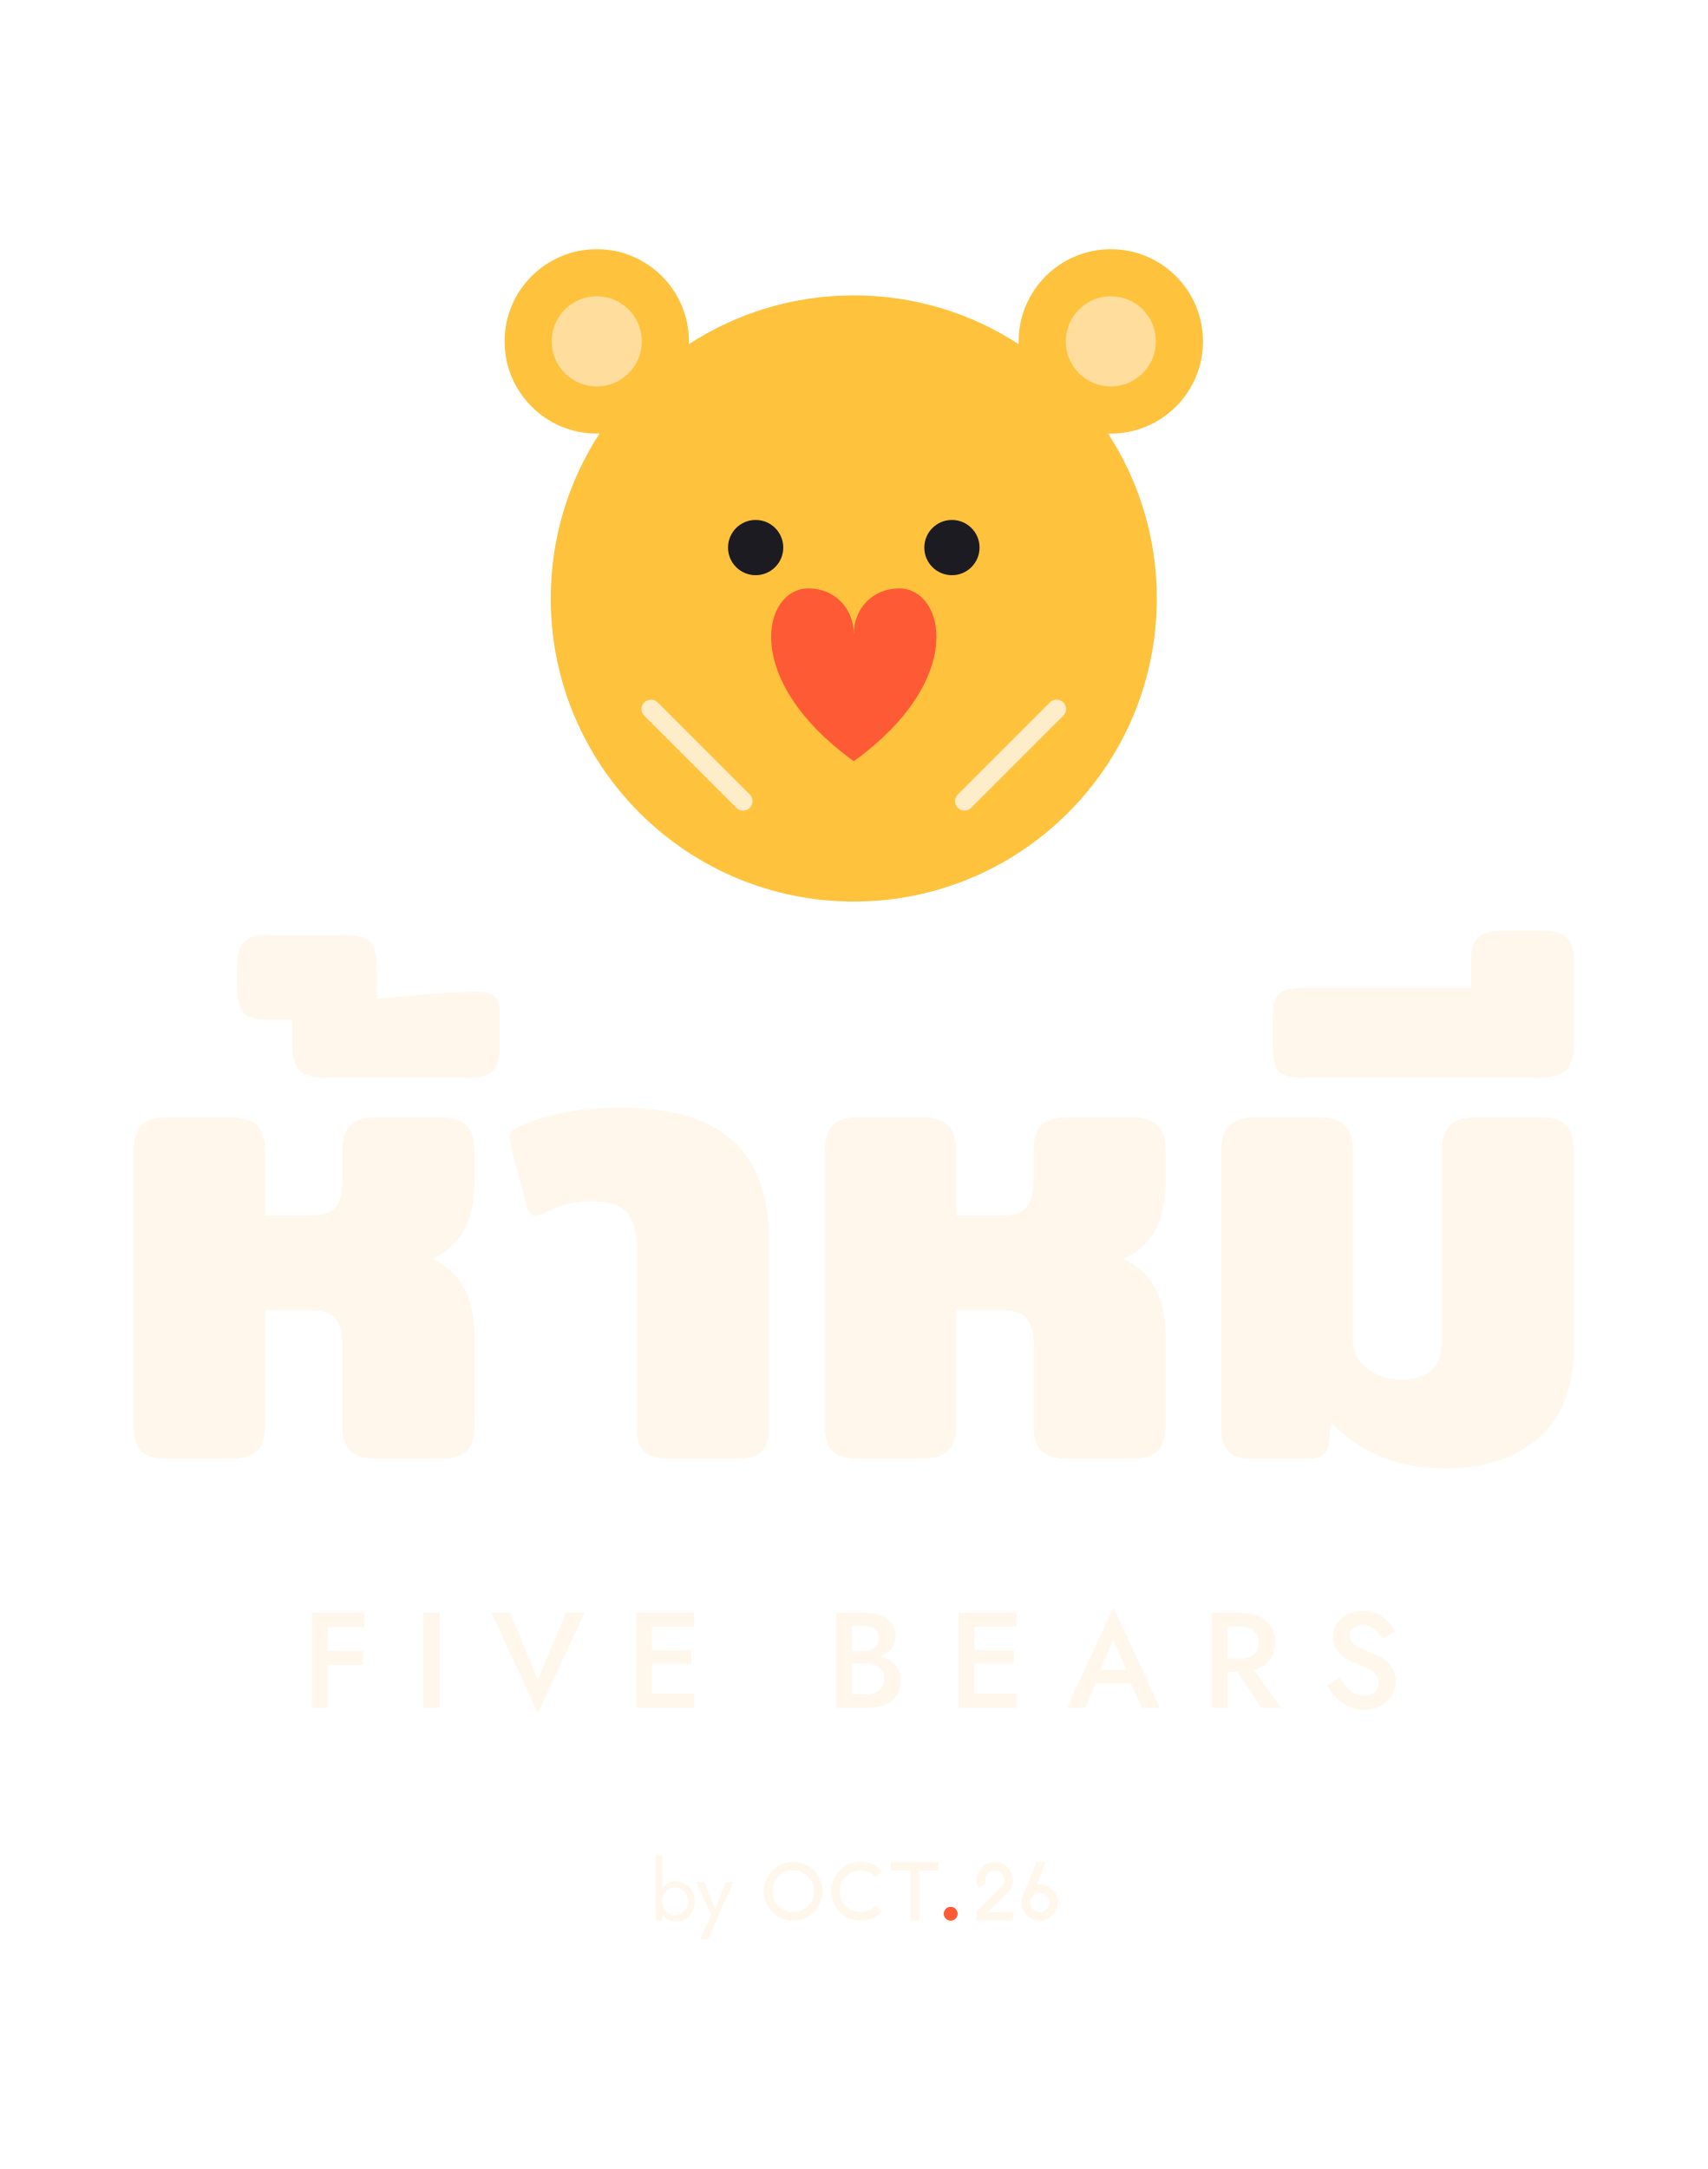
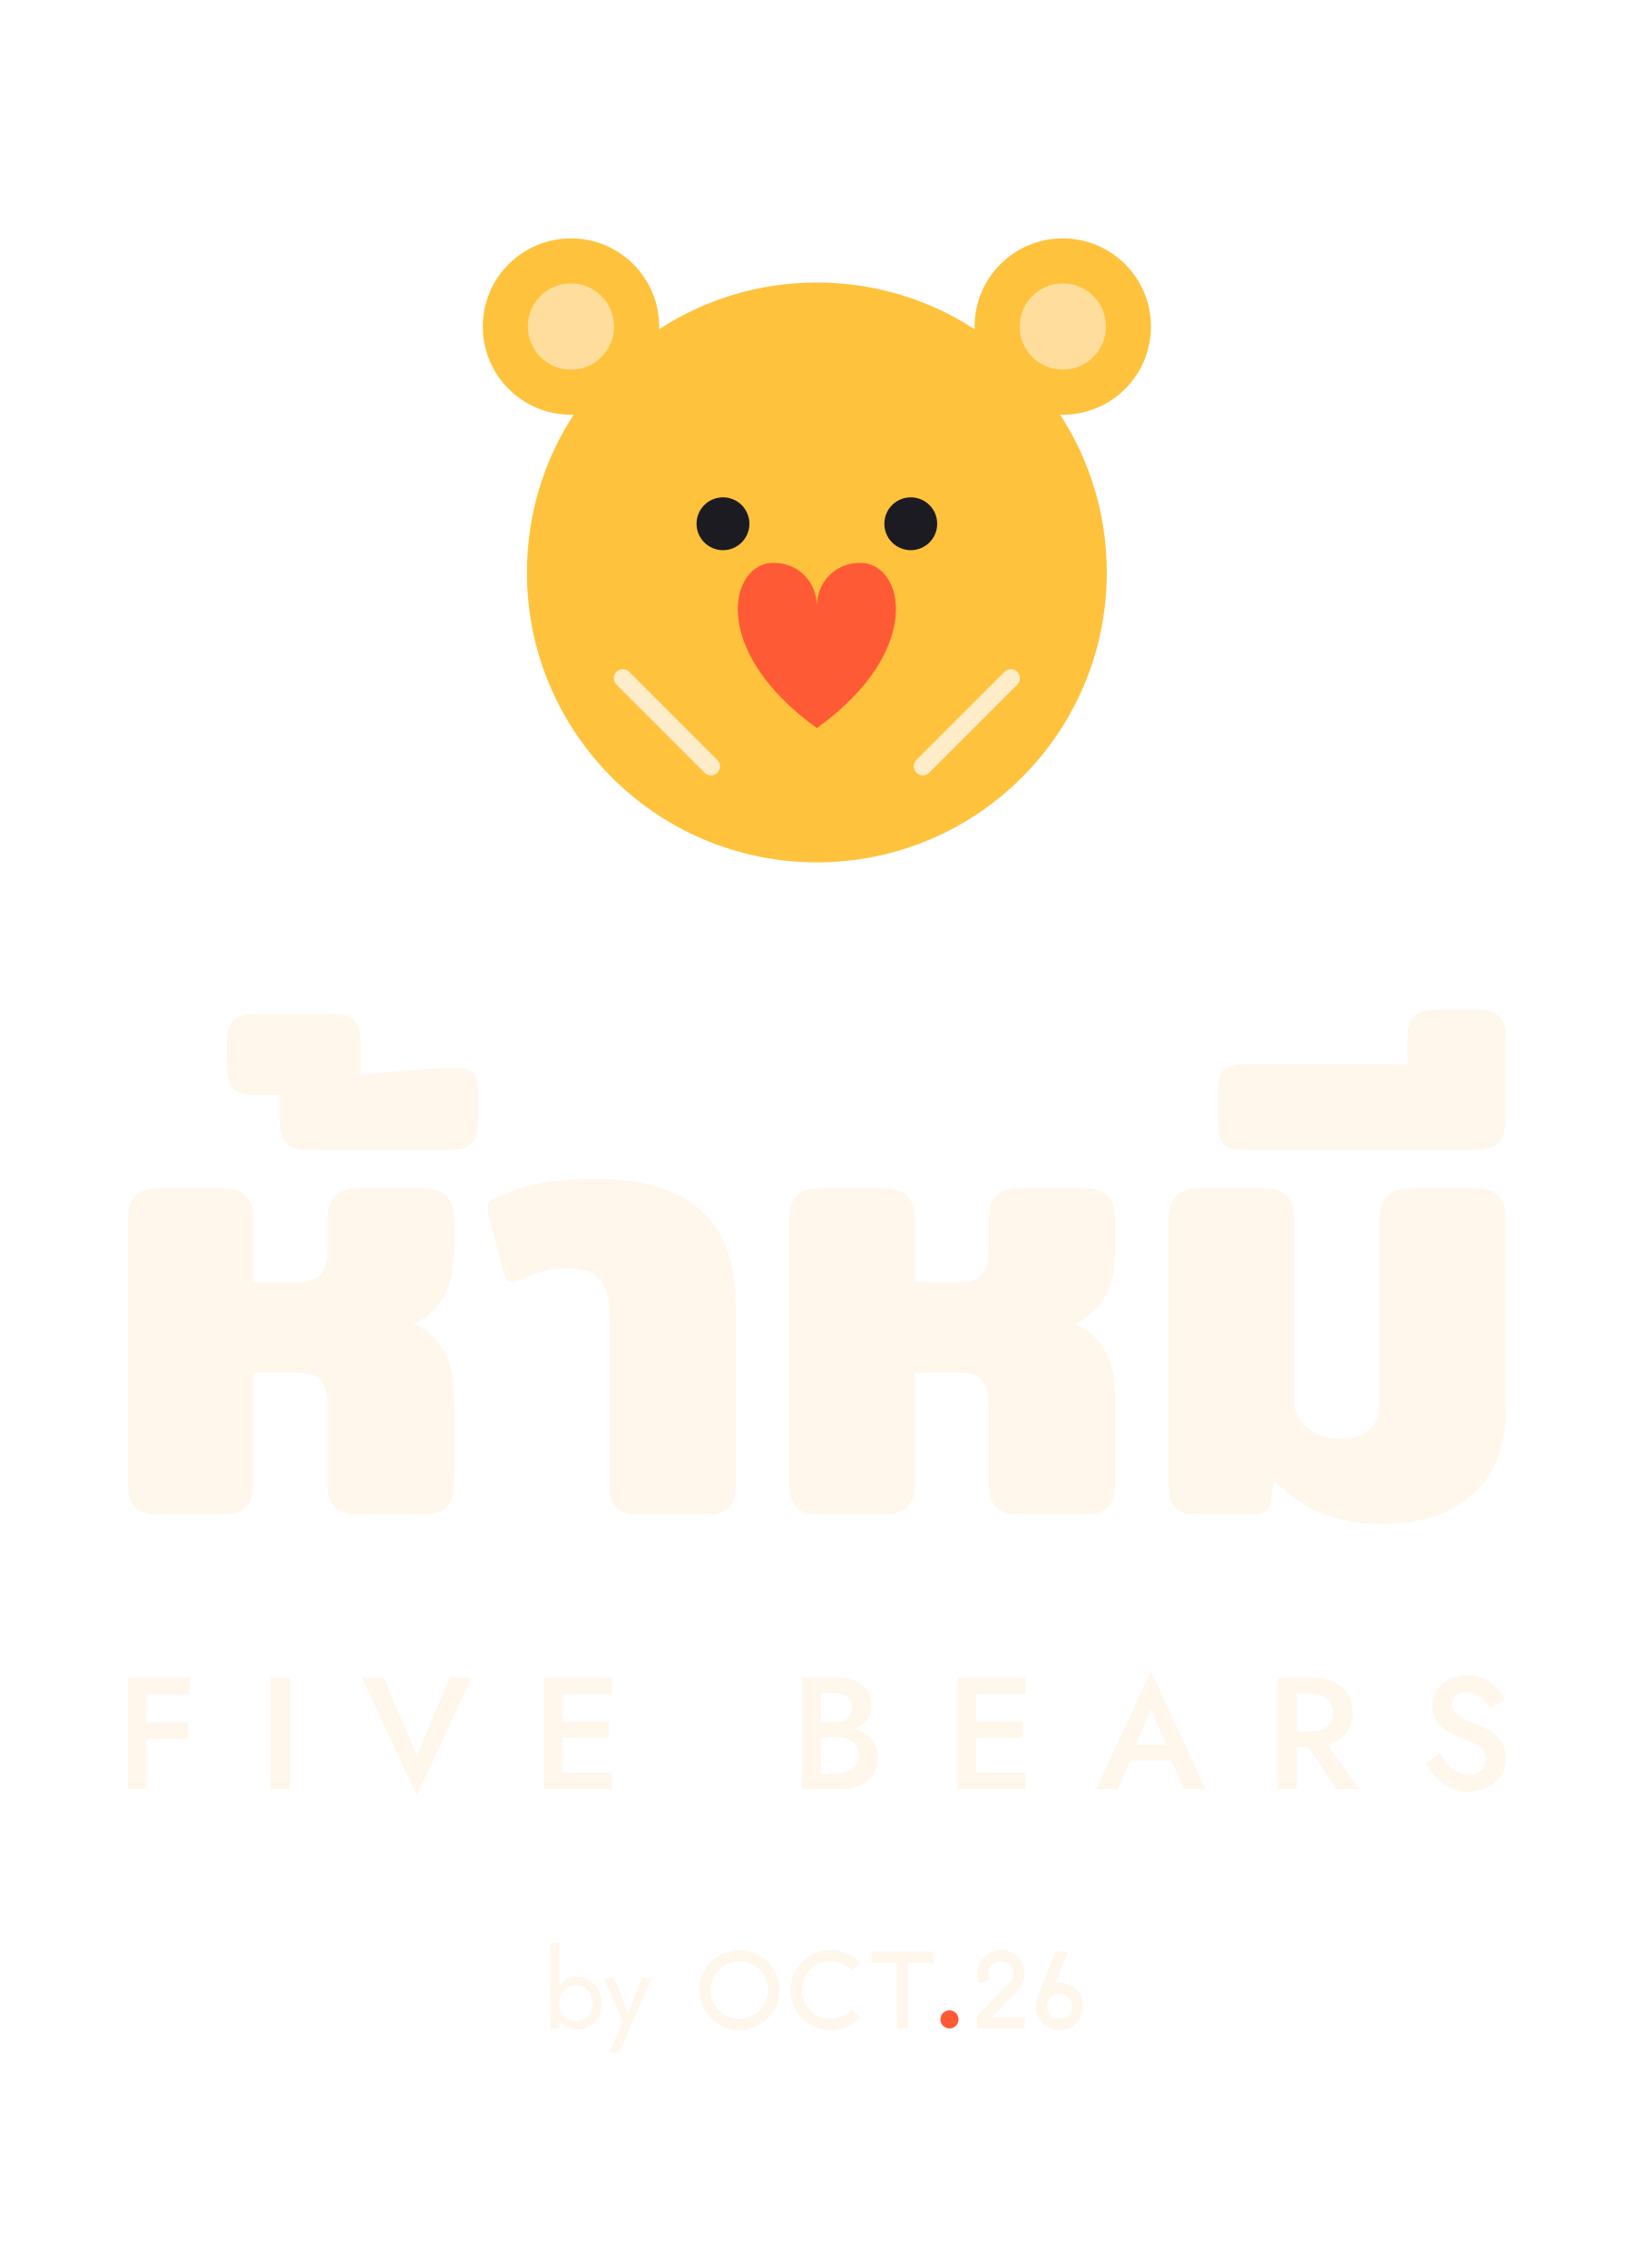
- <svg xmlns="http://www.w3.org/2000/svg" viewBox="0 0 600 762" width="600" height="762">
+ <svg xmlns="http://www.w3.org/2000/svg" viewBox="0 0 600 833" width="600" height="833">
  <g transform="translate(300.00,210.25) scale(2.5544)">
    <path d="M 35.355,-48.034 C 28.353,-48.034 22.676,-42.357 22.676,-35.355 C 22.676,-35.228 22.682,-35.101 22.685,-34.975 C 16.157,-39.218 8.366,-41.685 0.000,-41.685 C -8.366,-41.685 -16.157,-39.218 -22.685,-34.975 C -22.681,-35.102 -22.676,-35.228 -22.676,-35.355 C -22.676,-42.358 -28.353,-48.034 -35.355,-48.034 C -42.358,-48.034 -48.034,-42.358 -48.034,-35.355 C -48.034,-28.353 -42.358,-22.676 -35.355,-22.676 C -35.227,-22.676 -35.101,-22.682 -34.975,-22.685 C -39.218,-16.157 -41.685,-8.367 -41.685,-0.001 C -41.685,23.022 -23.022,41.685 -0.000,41.685 C 23.022,41.685 41.685,23.022 41.685,0.000 C 41.685,-8.367 39.218,-16.157 34.975,-22.685 C 35.101,-22.682 35.227,-22.676 35.355,-22.676 C 42.357,-22.676 48.034,-28.353 48.034,-35.355 C 48.034,-42.358 42.358,-48.034 35.355,-48.034 Z" fill="#FFC23C" />
    <circle cx="-35.36" cy="-35.36" r="6.2" fill="#FFF6EC" opacity="0.55" />
    <circle cx="35.36" cy="-35.36" r="6.2" fill="#FFF6EC" opacity="0.55" />
    <line x1="-15.23" y1="27.88" x2="-27.90" y2="15.21" stroke="#FFF6EC" stroke-width="2.6" stroke-linecap="round" opacity="0.8" />
    <line x1="15.23" y1="27.88" x2="27.90" y2="15.21" stroke="#FFF6EC" stroke-width="2.6" stroke-linecap="round" opacity="0.8" />
    <circle cx="-13.5" cy="-7" r="3.8" fill="#1C1B22" />
    <circle cx="13.5" cy="-7" r="3.8" fill="#1C1B22" />
    <path d="M0.00,22.38 C-15.62,11.12 -12.50,-1.38 -6.25,-1.38 C-2.50,-1.38 0.00,1.50 0.00,4.88 C0.00,1.50 2.50,-1.38 6.25,-1.38 C12.50,-1.38 15.62,11.12 0.00,22.38 Z" fill="#FF5A36" />
  </g>
-   <path transform="translate(37.16,512.46)" d="M9.823 -11.423V-108.287Q9.823 -114.226 12.565 -117.082Q15.306 -119.938 21.703 -119.938H43.635Q50.26 -119.938 53.115 -117.082Q55.971 -114.226 55.971 -108.287V-85.441H72.191Q78.588 -85.441 80.872 -88.525Q83.157 -91.61 83.157 -98.006V-108.287Q83.157 -114.226 85.898 -117.082Q88.64 -119.938 95.265 -119.938H117.425Q124.05 -119.938 126.791 -117.082Q129.533 -114.226 129.533 -108.287V-96.864Q129.533 -76.76 114.683 -70.135Q129.533 -63.51 129.533 -43.406V-11.423Q129.533 -5.483 126.791 -2.741Q124.05 0.0 117.425 0.0H95.265Q88.64 0.0 85.898 -2.741Q83.157 -5.483 83.157 -11.423V-39.979Q83.157 -46.147 80.872 -49.117Q78.588 -52.087 72.648 -52.087H55.971V-11.423Q55.971 -5.483 53.115 -2.741Q50.26 0.0 43.635 0.0H21.703Q15.078 0.0 12.451 -2.741Q9.823 -5.483 9.823 -11.423ZM65.566 -145.524V-154.206H56.656Q50.488 -154.206 48.318 -156.833Q46.147 -159.46 46.147 -165.171V-172.939Q46.147 -178.65 48.318 -181.277Q50.488 -183.905 56.656 -183.905H84.299Q90.924 -183.905 93.095 -181.277Q95.265 -178.65 95.265 -172.253V-161.516Q118.795 -164.029 130.447 -164.029Q135.016 -164.029 136.729 -162.202Q138.442 -160.374 138.442 -156.033V-144.839Q138.442 -138.899 136.158 -136.386Q133.873 -133.873 127.705 -133.873H77.217Q70.363 -133.873 67.965 -136.501Q65.566 -139.128 65.566 -145.524ZM186.646 -10.052V-73.333Q186.646 -82.7 182.991 -86.584Q179.336 -90.467 171.111 -90.467Q162.43 -90.467 155.12 -86.812Q152.835 -85.441 151.007 -85.441Q148.723 -85.441 148.037 -88.183L142.326 -109.886L141.869 -113.084Q141.869 -114.226 142.44 -114.912Q143.012 -115.597 144.382 -116.283Q159.689 -123.365 180.478 -123.365Q207.207 -123.365 220.114 -111.942Q233.022 -100.519 233.022 -76.76V-10.052Q233.022 0.0 222.513 0.0H197.155Q186.646 0.0 186.646 -10.052ZM252.669 -11.423V-108.287Q252.669 -114.226 255.41 -117.082Q258.152 -119.938 264.548 -119.938H286.48Q293.105 -119.938 295.961 -117.082Q298.816 -114.226 298.816 -108.287V-85.441H315.037Q321.433 -85.441 323.718 -88.525Q326.002 -91.61 326.002 -98.006V-108.287Q326.002 -114.226 328.744 -117.082Q331.485 -119.938 338.11 -119.938H360.27Q366.895 -119.938 369.637 -117.082Q372.378 -114.226 372.378 -108.287V-96.864Q372.378 -76.76 357.529 -70.135Q372.378 -63.51 372.378 -43.406V-11.423Q372.378 -5.483 369.637 -2.741Q366.895 0.0 360.27 0.0H338.11Q331.485 0.0 328.744 -2.741Q326.002 -5.483 326.002 -11.423V-39.979Q326.002 -46.147 323.718 -49.117Q321.433 -52.087 315.493 -52.087H298.816V-11.423Q298.816 -5.483 295.961 -2.741Q293.105 0.0 286.48 0.0H264.548Q257.923 0.0 255.296 -2.741Q252.669 -5.483 252.669 -11.423ZM430.634 -12.565 429.72 -5.026Q429.035 0.0 422.638 0.0H402.306Q392.025 0.0 392.025 -10.052V-108.287Q392.025 -114.226 394.767 -117.082Q397.508 -119.938 404.133 -119.938H426.293Q432.69 -119.938 435.431 -117.082Q438.173 -114.226 438.173 -108.287V-41.578Q438.173 -35.639 443.084 -31.755Q447.996 -27.871 455.307 -27.871Q469.471 -27.871 469.471 -41.122V-108.287Q469.471 -114.226 472.326 -117.082Q475.182 -119.938 481.807 -119.938H503.967Q510.364 -119.938 513.105 -117.082Q515.847 -114.226 515.847 -108.287V-39.294Q515.847 -18.048 503.51 -7.31Q491.174 3.427 470.384 3.427Q446.168 3.427 430.634 -12.565ZM410.073 -145.296V-153.977Q410.073 -161.059 412.129 -163.23Q414.185 -165.4 421.039 -165.4H479.751V-174.766Q479.751 -180.935 482.378 -183.219Q485.005 -185.504 490.717 -185.504H504.881Q510.592 -185.504 513.219 -183.219Q515.847 -180.935 515.847 -174.766V-146.438Q515.847 -139.585 513.334 -136.729Q510.821 -133.873 503.51 -133.873H421.039Q414.185 -133.873 412.129 -136.044Q410.073 -138.214 410.073 -145.296Z" fill="#FFF6EC" />
-   <path transform="translate(105.85,600.00)" d="M7.213 -28.374H22.164V-33.437H7.213ZM7.213 -15.094H21.686V-20.014H7.213ZM3.726 -33.437V0.0H9.267V-33.437ZM42.942 -33.437V0.0H48.675V-33.437ZM83.162 -9.936 73.322 -33.437H66.826L83.162 1.863L99.546 -33.437H93.002ZM121.185 0.0H138.046V-4.968H121.185ZM121.185 -28.469H138.046V-33.437H121.185ZM121.185 -15.476H137.091V-20.349H121.185ZM117.698 -33.437V0.0H123.239V-33.437ZM192.262 -17.244H198.042Q201.242 -17.244 203.63 -18.151Q206.019 -19.059 207.38 -20.802Q208.742 -22.546 208.742 -25.03Q208.742 -27.896 207.38 -29.759Q206.019 -31.622 203.63 -32.529Q201.242 -33.437 198.042 -33.437H187.963V0.0H198.615Q202.197 0.0 204.896 -1.027Q207.595 -2.054 209.124 -4.203Q210.652 -6.353 210.652 -9.649Q210.652 -12.037 209.697 -13.757Q208.742 -15.476 207.07 -16.575Q205.398 -17.674 203.224 -18.223Q201.051 -18.772 198.615 -18.772H192.262V-15.62H198.281Q199.714 -15.62 200.908 -15.309Q202.102 -14.999 203.009 -14.306Q203.917 -13.614 204.395 -12.61Q204.872 -11.607 204.872 -10.222Q204.872 -8.359 204.013 -7.141Q203.153 -5.923 201.672 -5.302Q200.191 -4.681 198.281 -4.681H193.599V-28.803H197.66Q200.048 -28.803 201.505 -27.657Q202.962 -26.511 202.962 -24.409Q202.962 -23.024 202.293 -22.044Q201.624 -21.065 200.43 -20.54Q199.236 -20.014 197.66 -20.014H192.262ZM234.488 0.0H251.35V-4.968H234.488ZM234.488 -28.469H251.35V-33.437H234.488ZM234.488 -15.476H250.394V-20.349H234.488ZM231.001 -33.437V0.0H236.542V-33.437ZM276.618 -8.598H294.292L293.241 -13.375H277.717ZM285.36 -23.979 290.71 -11.56 290.805 -10.174 295.343 0.0H301.744L285.36 -35.3L269.023 0.0H275.376L280.01 -10.461L280.105 -11.703ZM326.821 -15.954 337.426 0.0H344.256L332.888 -15.954ZM319.895 -33.437V0.0H325.532V-33.437ZM323.239 -28.565H329.974Q331.932 -28.565 333.365 -27.896Q334.798 -27.227 335.61 -25.985Q336.423 -24.743 336.423 -22.928Q336.423 -21.161 335.61 -19.895Q334.798 -18.629 333.365 -17.984Q331.932 -17.339 329.974 -17.339H323.239V-12.658H330.213Q333.891 -12.658 336.566 -13.948Q339.241 -15.238 340.745 -17.578Q342.25 -19.919 342.25 -23.071Q342.25 -26.224 340.745 -28.541Q339.241 -30.857 336.566 -32.147Q333.891 -33.437 330.213 -33.437H323.239ZM364.844 -10.795 360.64 -7.834Q361.739 -5.541 363.626 -3.583Q365.513 -1.624 368.02 -0.454Q370.528 0.717 373.442 0.717Q375.591 0.717 377.574 0.024Q379.556 -0.669 381.132 -1.935Q382.709 -3.2 383.64 -5.063Q384.572 -6.926 384.572 -9.267Q384.572 -11.464 383.807 -13.112Q383.043 -14.76 381.825 -15.954Q380.607 -17.148 379.102 -17.96Q377.598 -18.772 376.069 -19.298Q373.394 -20.253 371.722 -21.161Q370.05 -22.068 369.262 -23.095Q368.474 -24.122 368.474 -25.412Q368.474 -26.845 369.573 -27.92Q370.671 -28.995 373.012 -28.995Q374.684 -28.995 375.95 -28.35Q377.215 -27.705 378.171 -26.63Q379.126 -25.555 379.795 -24.313L384.333 -26.893Q383.521 -28.66 381.992 -30.284Q380.464 -31.908 378.266 -32.983Q376.069 -34.058 373.108 -34.058Q370.098 -34.058 367.734 -32.911Q365.369 -31.765 363.984 -29.735Q362.599 -27.705 362.599 -25.03Q362.599 -22.689 363.506 -21.041Q364.414 -19.393 365.799 -18.271Q367.184 -17.148 368.713 -16.408Q370.242 -15.668 371.483 -15.238Q373.585 -14.473 375.209 -13.685Q376.833 -12.897 377.717 -11.775Q378.601 -10.652 378.601 -8.837Q378.601 -6.831 377.168 -5.589Q375.735 -4.347 373.442 -4.347Q371.579 -4.347 370.027 -5.159Q368.474 -5.971 367.208 -7.404Q365.942 -8.837 364.844 -10.795Z" fill="#FFF6EC" />
-   <g transform="translate(228.30,674.77)">
-     <path transform="translate(0.00,0.00)" d="M4.428 -23.027H2.067V0.0H4.428ZM15.794 -6.79Q15.794 -9.004 14.879 -10.583Q13.964 -12.163 12.443 -13.019Q10.923 -13.875 9.063 -13.875Q7.38 -13.875 6.096 -13.019Q4.812 -12.163 4.089 -10.583Q3.365 -9.004 3.365 -6.79Q3.365 -4.605 4.089 -3.011Q4.812 -1.417 6.096 -0.561Q7.38 0.295 9.063 0.295Q10.923 0.295 12.443 -0.561Q13.964 -1.417 14.879 -3.011Q15.794 -4.605 15.794 -6.79ZM13.403 -6.79Q13.403 -5.225 12.768 -4.133Q12.133 -3.041 11.085 -2.48Q10.037 -1.919 8.768 -1.919Q7.735 -1.919 6.731 -2.48Q5.727 -3.041 5.078 -4.133Q4.428 -5.225 4.428 -6.79Q4.428 -8.355 5.078 -9.447Q5.727 -10.539 6.731 -11.1Q7.735 -11.661 8.768 -11.661Q10.037 -11.661 11.085 -11.1Q12.133 -10.539 12.768 -9.447Q13.403 -8.355 13.403 -6.79ZM29.374 -13.58H26.717L22.525 -3.07L23.499 -2.952L19.189 -13.58H16.384L21.58 -1.919L17.861 6.495H20.518Z" fill="#FFF6EC" />
-     <g transform="translate(40.08,0.00)">
-       <g transform="scale(0.20665)">
-         <circle cx="50.00" cy="-50.00" r="42.71" fill="none" stroke="#FFF6EC" stroke-width="14.59" />
-         <path d="M196.08,-21.15 A42.71,42.71 0 1 1 196.08,-78.85" fill="none" stroke="#FFF6EC" stroke-width="14.59" />
-         <rect x="216.05" y="-100.00" width="80.90" height="14.59" fill="#FFF6EC" />
-         <rect x="249.20" y="-100.00" width="14.59" height="100.00" fill="#FFF6EC" />
-         <circle cx="317.77" cy="-11.80" r="11.80" fill="#FF5A36" />
+   <path transform="translate(37.16,556.32)" d="M9.823 -11.423V-108.287Q9.823 -114.226 12.565 -117.082Q15.306 -119.938 21.703 -119.938H43.635Q50.26 -119.938 53.115 -117.082Q55.971 -114.226 55.971 -108.287V-85.441H72.191Q78.588 -85.441 80.872 -88.525Q83.157 -91.61 83.157 -98.006V-108.287Q83.157 -114.226 85.898 -117.082Q88.64 -119.938 95.265 -119.938H117.425Q124.05 -119.938 126.791 -117.082Q129.533 -114.226 129.533 -108.287V-96.864Q129.533 -76.76 114.683 -70.135Q129.533 -63.51 129.533 -43.406V-11.423Q129.533 -5.483 126.791 -2.741Q124.05 0.0 117.425 0.0H95.265Q88.64 0.0 85.898 -2.741Q83.157 -5.483 83.157 -11.423V-39.979Q83.157 -46.147 80.872 -49.117Q78.588 -52.087 72.648 -52.087H55.971V-11.423Q55.971 -5.483 53.115 -2.741Q50.26 0.0 43.635 0.0H21.703Q15.078 0.0 12.451 -2.741Q9.823 -5.483 9.823 -11.423ZM65.566 -145.524V-154.206H56.656Q50.488 -154.206 48.318 -156.833Q46.147 -159.46 46.147 -165.171V-172.939Q46.147 -178.65 48.318 -181.277Q50.488 -183.905 56.656 -183.905H84.299Q90.924 -183.905 93.095 -181.277Q95.265 -178.65 95.265 -172.253V-161.516Q118.795 -164.029 130.447 -164.029Q135.016 -164.029 136.729 -162.202Q138.442 -160.374 138.442 -156.033V-144.839Q138.442 -138.899 136.158 -136.386Q133.873 -133.873 127.705 -133.873H77.217Q70.363 -133.873 67.965 -136.501Q65.566 -139.128 65.566 -145.524ZM186.646 -10.052V-73.333Q186.646 -82.7 182.991 -86.584Q179.336 -90.467 171.111 -90.467Q162.43 -90.467 155.12 -86.812Q152.835 -85.441 151.007 -85.441Q148.723 -85.441 148.037 -88.183L142.326 -109.886L141.869 -113.084Q141.869 -114.226 142.44 -114.912Q143.012 -115.597 144.382 -116.283Q159.689 -123.365 180.478 -123.365Q207.207 -123.365 220.114 -111.942Q233.022 -100.519 233.022 -76.76V-10.052Q233.022 0.0 222.513 0.0H197.155Q186.646 0.0 186.646 -10.052ZM252.669 -11.423V-108.287Q252.669 -114.226 255.41 -117.082Q258.152 -119.938 264.548 -119.938H286.48Q293.105 -119.938 295.961 -117.082Q298.816 -114.226 298.816 -108.287V-85.441H315.037Q321.433 -85.441 323.718 -88.525Q326.002 -91.61 326.002 -98.006V-108.287Q326.002 -114.226 328.744 -117.082Q331.485 -119.938 338.11 -119.938H360.27Q366.895 -119.938 369.637 -117.082Q372.378 -114.226 372.378 -108.287V-96.864Q372.378 -76.76 357.529 -70.135Q372.378 -63.51 372.378 -43.406V-11.423Q372.378 -5.483 369.637 -2.741Q366.895 0.0 360.27 0.0H338.11Q331.485 0.0 328.744 -2.741Q326.002 -5.483 326.002 -11.423V-39.979Q326.002 -46.147 323.718 -49.117Q321.433 -52.087 315.493 -52.087H298.816V-11.423Q298.816 -5.483 295.961 -2.741Q293.105 0.0 286.48 0.0H264.548Q257.923 0.0 255.296 -2.741Q252.669 -5.483 252.669 -11.423ZM430.634 -12.565 429.72 -5.026Q429.035 0.0 422.638 0.0H402.306Q392.025 0.0 392.025 -10.052V-108.287Q392.025 -114.226 394.767 -117.082Q397.508 -119.938 404.133 -119.938H426.293Q432.69 -119.938 435.431 -117.082Q438.173 -114.226 438.173 -108.287V-41.578Q438.173 -35.639 443.084 -31.755Q447.996 -27.871 455.307 -27.871Q469.471 -27.871 469.471 -41.122V-108.287Q469.471 -114.226 472.326 -117.082Q475.182 -119.938 481.807 -119.938H503.967Q510.364 -119.938 513.105 -117.082Q515.847 -114.226 515.847 -108.287V-39.294Q515.847 -18.048 503.51 -7.31Q491.174 3.427 470.384 3.427Q446.168 3.427 430.634 -12.565ZM410.073 -145.296V-153.977Q410.073 -161.059 412.129 -163.23Q414.185 -165.4 421.039 -165.4H479.751V-174.766Q479.751 -180.935 482.378 -183.219Q485.005 -185.504 490.717 -185.504H504.881Q510.592 -185.504 513.219 -183.219Q515.847 -180.935 515.847 -174.766V-146.438Q515.847 -139.585 513.334 -136.729Q510.821 -133.873 503.51 -133.873H421.039Q414.185 -133.873 412.129 -136.044Q410.073 -138.214 410.073 -145.296Z" fill="#FFF6EC" />
+   <path transform="translate(42.41,657.19)" d="M8.856 -34.837H27.213V-41.054H8.856ZM8.856 -18.533H26.626V-24.573H8.856ZM4.575 -41.054V0.0H11.378V-41.054ZM56.994 -41.054V0.0H64.031V-41.054ZM110.645 -12.199 98.563 -41.054H90.587L110.645 2.287L130.761 -41.054H122.726ZM161.598 0.0H182.3V-6.099H161.598ZM161.598 -34.954H182.3V-41.054H161.598ZM161.598 -19.002H181.127V-24.984H161.598ZM157.316 -41.054V0.0H164.119V-41.054ZM257.404 -21.172H264.501Q268.43 -21.172 271.362 -22.286Q274.295 -23.401 275.966 -25.541Q277.638 -27.682 277.638 -30.732Q277.638 -34.25 275.966 -36.538Q274.295 -38.825 271.362 -39.939Q268.43 -41.054 264.501 -41.054H252.126V0.0H265.204Q269.603 0.0 272.917 -1.261Q276.23 -2.522 278.107 -5.161Q279.984 -7.8 279.984 -11.847Q279.984 -14.779 278.811 -16.891Q277.638 -19.002 275.585 -20.351Q273.532 -21.7 270.864 -22.374Q268.195 -23.049 265.204 -23.049H257.404V-19.178H264.794Q266.553 -19.178 268.019 -18.797Q269.486 -18.415 270.6 -17.565Q271.714 -16.715 272.301 -15.483Q272.887 -14.251 272.887 -12.551Q272.887 -10.263 271.832 -8.768Q270.776 -7.272 268.958 -6.51Q267.14 -5.747 264.794 -5.747H259.046V-35.365H264.031Q266.964 -35.365 268.753 -33.957Q270.541 -32.55 270.541 -29.969Q270.541 -28.268 269.72 -27.066Q268.899 -25.864 267.433 -25.219Q265.967 -24.573 264.031 -24.573H257.404ZM313.518 0.0H334.221V-6.099H313.518ZM313.518 -34.954H334.221V-41.054H313.518ZM313.518 -19.002H333.048V-24.984H313.518ZM309.237 -41.054V0.0H316.04V-41.054ZM369.515 -10.557H391.215L389.924 -16.421H370.864ZM380.247 -29.441 386.816 -14.193 386.933 -12.492 392.505 0.0H400.364L380.247 -43.341L360.19 0.0H367.99L373.679 -12.844L373.796 -14.369ZM435.423 -19.588 448.443 0.0H456.83L442.871 -19.588ZM426.919 -41.054V0.0H433.84V-41.054ZM431.024 -35.071H439.294Q441.698 -35.071 443.458 -34.25Q445.217 -33.429 446.214 -31.904Q447.211 -30.38 447.211 -28.151Q447.211 -25.981 446.214 -24.427Q445.217 -22.873 443.458 -22.081Q441.698 -21.289 439.294 -21.289H431.024V-15.542H439.587Q444.103 -15.542 447.387 -17.125Q450.672 -18.709 452.519 -21.582Q454.366 -24.456 454.366 -28.327Q454.366 -32.198 452.519 -35.042Q450.672 -37.887 447.387 -39.47Q444.103 -41.054 439.587 -41.054H431.024ZM486.376 -13.254 481.215 -9.618Q482.564 -6.803 484.881 -4.399Q487.197 -1.994 490.276 -0.557Q493.355 0.88 496.933 0.88Q499.572 0.88 502.006 0.029Q504.44 -0.821 506.375 -2.375Q508.31 -3.929 509.454 -6.217Q510.598 -8.504 510.598 -11.378Q510.598 -14.075 509.659 -16.099Q508.721 -18.122 507.225 -19.588Q505.73 -21.055 503.882 -22.052Q502.035 -23.049 500.158 -23.694Q496.874 -24.867 494.821 -25.981Q492.769 -27.095 491.801 -28.356Q490.833 -29.617 490.833 -31.201Q490.833 -32.96 492.182 -34.28Q493.531 -35.599 496.405 -35.599Q498.458 -35.599 500.012 -34.808Q501.566 -34.016 502.739 -32.696Q503.912 -31.377 504.733 -29.852L510.304 -33.019Q509.307 -35.189 507.431 -37.183Q505.554 -39.177 502.856 -40.496Q500.158 -41.816 496.522 -41.816Q492.827 -41.816 489.924 -40.408Q487.021 -39.001 485.32 -36.508Q483.62 -34.016 483.62 -30.732Q483.62 -27.858 484.734 -25.834Q485.848 -23.811 487.549 -22.433Q489.25 -21.055 491.127 -20.146Q493.003 -19.237 494.528 -18.709Q497.109 -17.77 499.103 -16.803Q501.097 -15.835 502.182 -14.457Q503.267 -13.078 503.267 -10.85Q503.267 -8.387 501.507 -6.862Q499.748 -5.337 496.933 -5.337Q494.645 -5.337 492.739 -6.334Q490.833 -7.331 489.279 -9.09Q487.725 -10.85 486.376 -13.254Z" fill="#FFF6EC" />
+   <g transform="translate(202.15,745.01)">
+     <path transform="translate(-2.82,0.00)" d="M6.043 -31.423H2.82V0.0H6.043ZM21.553 -9.266Q21.553 -12.287 20.304 -14.442Q19.055 -16.598 16.98 -17.766Q14.906 -18.934 12.368 -18.934Q10.071 -18.934 8.319 -17.766Q6.567 -16.598 5.58 -14.442Q4.593 -12.287 4.593 -9.266Q4.593 -6.285 5.58 -4.109Q6.567 -1.934 8.319 -0.765Q10.071 0.403 12.368 0.403Q14.906 0.403 16.98 -0.765Q19.055 -1.934 20.304 -4.109Q21.553 -6.285 21.553 -9.266ZM18.29 -9.266Q18.29 -7.13 17.423 -5.64Q16.557 -4.149 15.127 -3.384Q13.697 -2.619 11.965 -2.619Q10.555 -2.619 9.185 -3.384Q7.815 -4.149 6.929 -5.64Q6.043 -7.13 6.043 -9.266Q6.043 -11.401 6.929 -12.891Q7.815 -14.382 9.185 -15.147Q10.555 -15.913 11.965 -15.913Q13.697 -15.913 15.127 -15.147Q16.557 -14.382 17.423 -12.891Q18.29 -11.401 18.29 -9.266ZM40.084 -18.531H36.458L30.738 -4.19L32.067 -4.029L26.185 -18.531H22.358L29.449 -2.619L24.373 8.863H27.998Z" fill="#FFF6EC" />
+     <g transform="translate(54.69,0.00)">
+       <g transform="scale(0.282)">
+         <circle cx="52.13" cy="-50.00" r="44.83" fill="none" stroke="#FFF6EC" stroke-width="14.59" />
+         <path d="M204.03,-19.72 A44.83,44.83 0 1 1 204.03,-80.28" fill="none" stroke="#FFF6EC" stroke-width="14.59" />
+         <rect x="224.00" y="-100.00" width="80.90" height="14.59" fill="#FFF6EC" />
+         <rect x="257.16" y="-100.00" width="14.59" height="100.00" fill="#FFF6EC" />
+         <circle cx="325.73" cy="-11.80" r="11.80" fill="#FF5A36" />
        <clipPath id="by115">
-           <rect x="361.80" y="-100.00" width="61.80" height="100.00" />
+           <rect x="361.80" y="-102.13" width="61.80" height="102.13" />
        </clipPath>
        <g clip-path="url(#by115)">
-           <path d="M371.31,-59.12 A23.61,23.61 0 1 1 411.31,-54.56 L366.18,-10.21" fill="none" stroke="#FFF6EC" stroke-width="14.59" />
+           <path d="M371.31,-61.25 A23.61,23.61 0 1 1 411.31,-56.69 L366.18,-10.21" fill="none" stroke="#FFF6EC" stroke-width="14.59" />
          <rect x="361.80" y="-14.59" width="61.80" height="14.59" fill="#FFF6EC" />
        </g>
        <clipPath id="by116">
          <rect x="423.61" y="-100.00" width="90.98" height="114.59" />
        </clipPath>
        <g clip-path="url(#by116)">
-           <circle cx="469.10" cy="-30.90" r="23.61" fill="none" stroke="#FFF6EC" stroke-width="14.59" />
-           <line x1="477.75" y1="-114.59" x2="447.24" y2="-39.82" stroke="#FFF6EC" stroke-width="14.59" />
+           <circle cx="469.10" cy="-28.77" r="23.61" fill="none" stroke="#FFF6EC" stroke-width="14.59" />
+           <line x1="477.75" y1="-114.59" x2="447.16" y2="-37.48" stroke="#FFF6EC" stroke-width="14.59" />
        </g>
      </g>
    </g>
  </g>
</svg>
